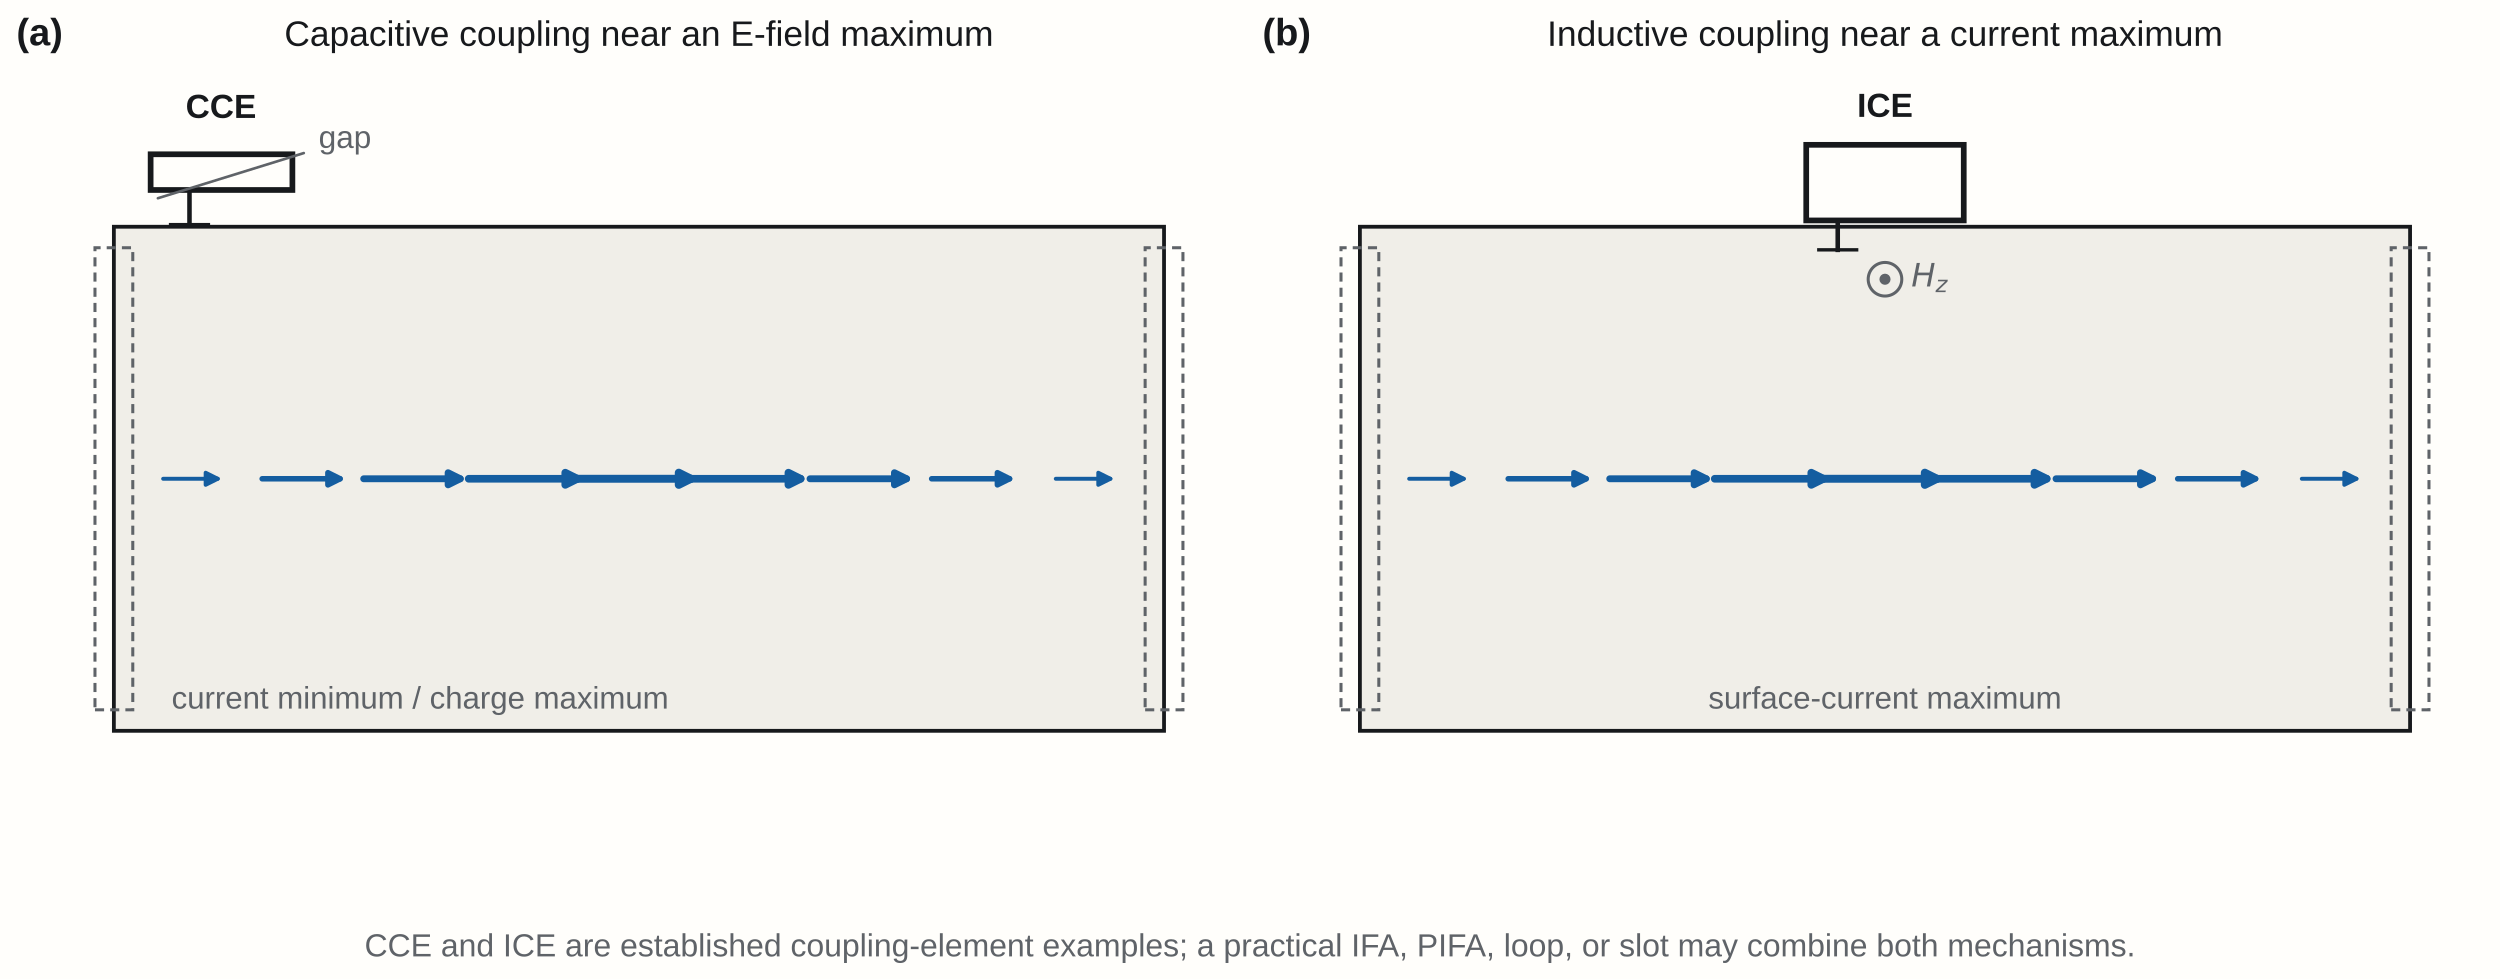
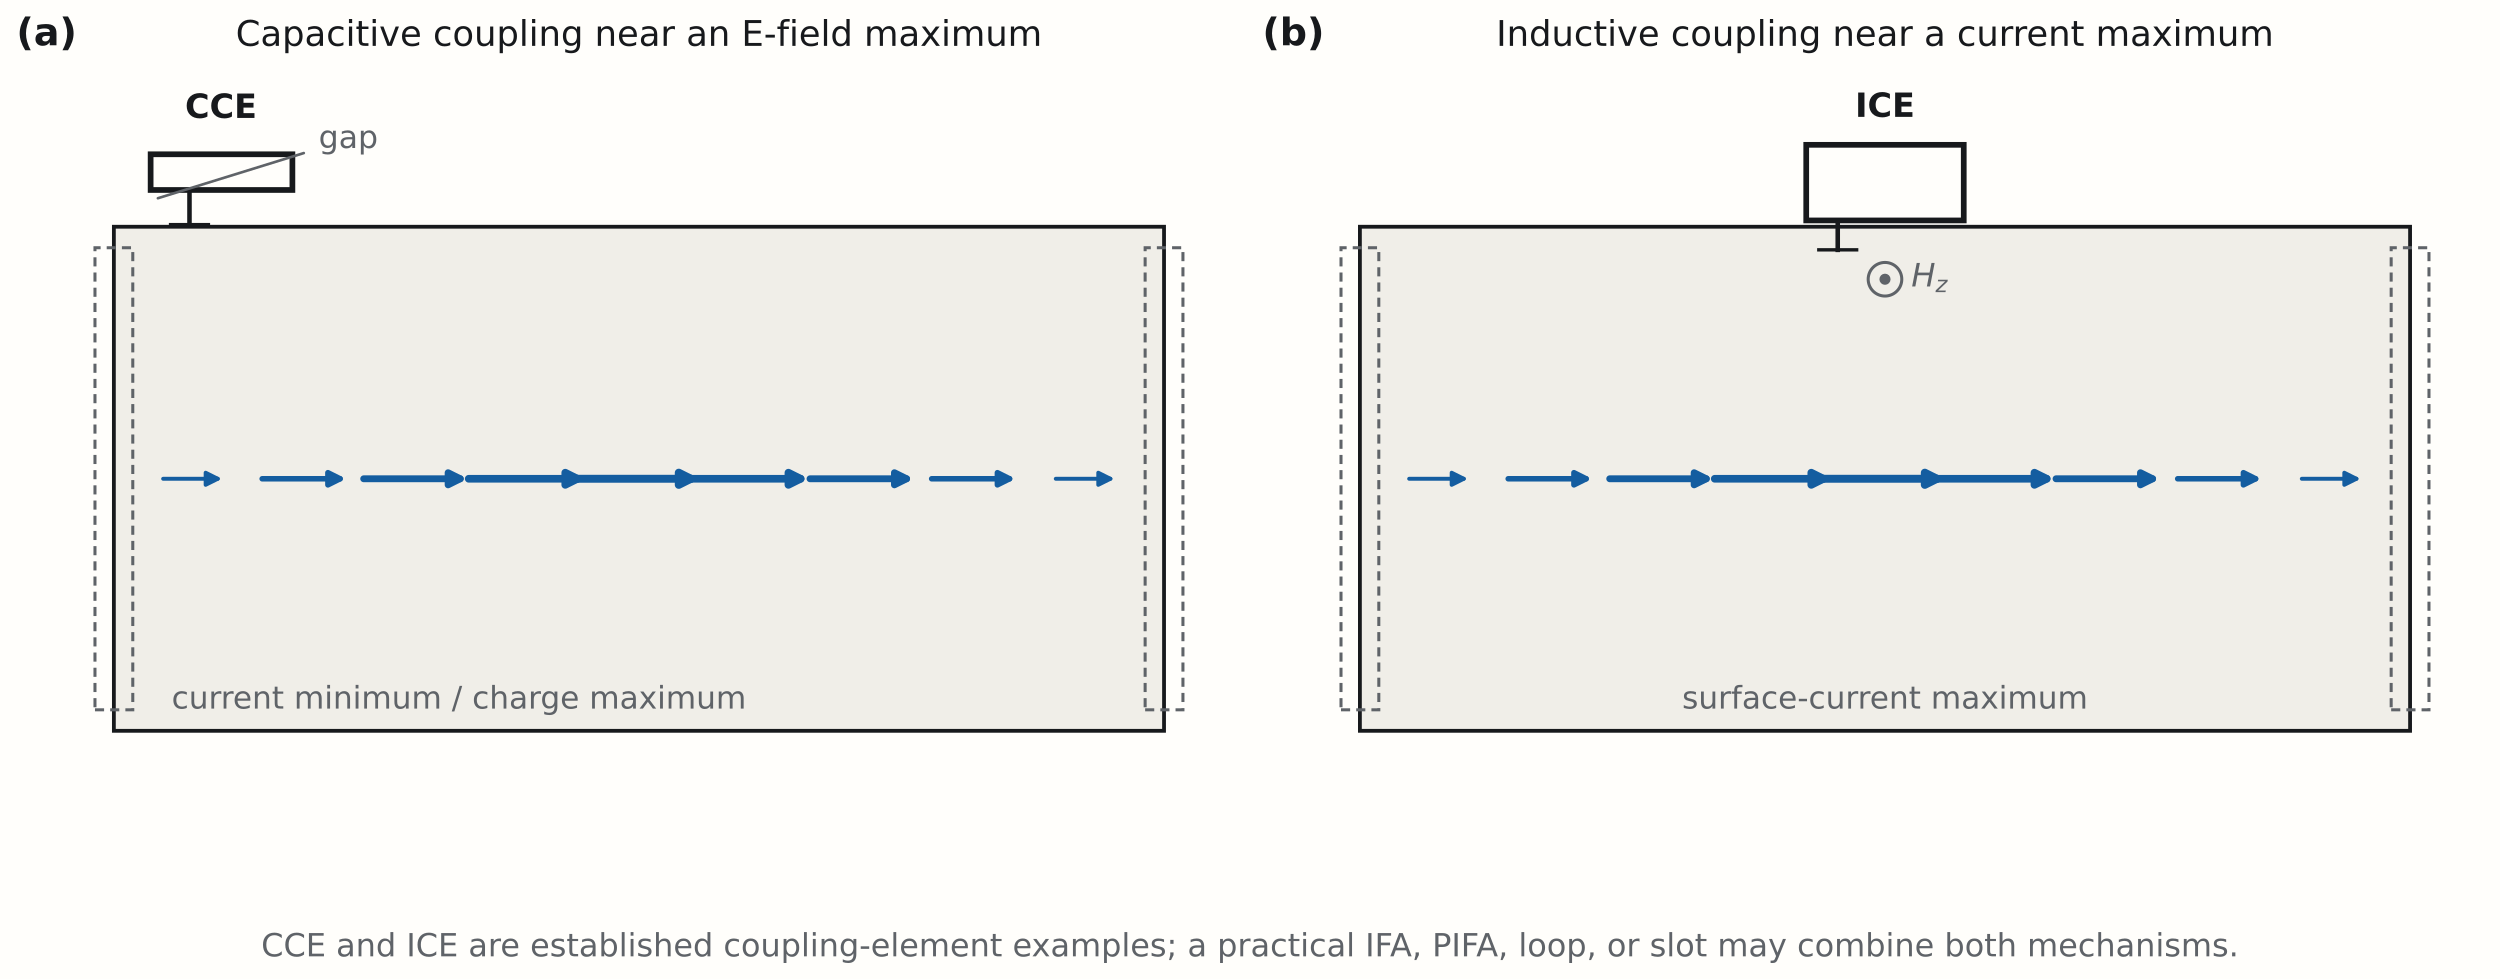
<svg xmlns="http://www.w3.org/2000/svg" width="657.84pt" height="257.721pt" viewBox="0 0 657.84 257.721" version="1.1">
  <defs>
    <style type="text/css">*{stroke-linejoin: round; stroke-linecap: butt}</style>
  </defs>
  <g id="figure_1">
    <g id="patch_1">
-       <path d="M 0 257.721  L 657.84 257.721  L 657.84 0  L 0 0  z " style="fill: #fffefb" />
+       <path d="M 0 257.721 L 657.84 257.721 L 657.84 0 L 0 0 z " style="fill: #fffefb" />
    </g>
    <g id="axes_1">
      <g id="patch_2">
-         <path d="M 29.964 192.304  L 306.3 192.304  L 306.3 59.663  L 29.964 59.663  z " clip-path="url(#p195100ed6a)" style="fill: #f0eee8; stroke: #17191c; stroke-linejoin: miter" />
+         <path d="M 29.964 192.304 L 306.3 192.304 L 306.3 59.663 L 29.964 59.663 z " clip-path="url(#pe80be237c5)" style="fill: #f0eee8; stroke: #17191c; stroke-linejoin: miter" />
      </g>
      <g id="patch_3">
-         <path d="M 42.923 125.983  Q 50.689 125.983 57.307 125.983  " clip-path="url(#p195100ed6a)" style="fill: none; stroke: #145da0; stroke-width: 1.027; stroke-linecap: round" />
-         <path d="M 54.107 124.383  L 57.307 125.983  L 54.107 127.583  z " clip-path="url(#p195100ed6a)" style="fill: #145da0; stroke: #145da0; stroke-width: 1.027; stroke-linecap: round" />
+         <path d="M 42.923 125.983 Q 50.689 125.983 57.307 125.983 " clip-path="url(#pe80be237c5)" style="fill: none; stroke: #145da0; stroke-width: 1.027; stroke-linecap: round" />
+         <path d="M 54.107 124.383 L 57.307 125.983 L 54.107 127.583 z " clip-path="url(#pe80be237c5)" style="fill: #145da0; stroke: #145da0; stroke-width: 1.027; stroke-linecap: round" />
      </g>
      <g id="patch_4">
-         <path d="M 68.989 125.983  Q 80.05 125.983 89.484 125.983  " clip-path="url(#p195100ed6a)" style="fill: none; stroke: #145da0; stroke-width: 1.455; stroke-linecap: round" />
-         <path d="M 86.284 124.383  L 89.484 125.983  L 86.284 127.583  z " clip-path="url(#p195100ed6a)" style="fill: #145da0; stroke: #145da0; stroke-width: 1.455; stroke-linecap: round" />
+         <path d="M 68.989 125.983 Q 80.05 125.983 89.484 125.983 " clip-path="url(#pe80be237c5)" style="fill: none; stroke: #145da0; stroke-width: 1.455; stroke-linecap: round" />
+         <path d="M 86.284 124.383 L 89.484 125.983 L 86.284 127.583 z " clip-path="url(#pe80be237c5)" style="fill: #145da0; stroke: #145da0; stroke-width: 1.455; stroke-linecap: round" />
      </g>
      <g id="patch_5">
-         <path d="M 95.697 125.983  Q 109.411 125.983 121.113 125.983  " clip-path="url(#p195100ed6a)" style="fill: none; stroke: #145da0; stroke-width: 1.799; stroke-linecap: round" />
-         <path d="M 117.913 124.383  L 121.113 125.983  L 117.913 127.583  z " clip-path="url(#p195100ed6a)" style="fill: #145da0; stroke: #145da0; stroke-width: 1.799; stroke-linecap: round" />
+         <path d="M 95.697 125.983 Q 109.411 125.983 121.113 125.983 " clip-path="url(#pe80be237c5)" style="fill: none; stroke: #145da0; stroke-width: 1.799; stroke-linecap: round" />
+         <path d="M 117.913 124.383 L 121.113 125.983 L 117.913 127.583 z " clip-path="url(#pe80be237c5)" style="fill: #145da0; stroke: #145da0; stroke-width: 1.799; stroke-linecap: round" />
      </g>
      <g id="patch_6">
-         <path d="M 123.339 125.983  Q 138.771 125.983 151.943 125.983  " clip-path="url(#p195100ed6a)" style="fill: none; stroke: #145da0; stroke-width: 2.023; stroke-linecap: round" />
-         <path d="M 148.743 124.383  L 151.943 125.983  L 148.743 127.583  z " clip-path="url(#p195100ed6a)" style="fill: #145da0; stroke: #145da0; stroke-width: 2.023; stroke-linecap: round" />
+         <path d="M 123.339 125.983 Q 138.771 125.983 151.943 125.983 " clip-path="url(#pe80be237c5)" style="fill: none; stroke: #145da0; stroke-width: 2.023; stroke-linecap: round" />
+         <path d="M 148.743 124.383 L 151.943 125.983 L 148.743 127.583 z " clip-path="url(#pe80be237c5)" style="fill: #145da0; stroke: #145da0; stroke-width: 2.023; stroke-linecap: round" />
      </g>
      <g id="patch_7">
-         <path d="M 152.105 125.983  Q 168.132 125.983 181.812 125.983  " clip-path="url(#p195100ed6a)" style="fill: none; stroke: #145da0; stroke-width: 2.1; stroke-linecap: round" />
-         <path d="M 178.612 124.383  L 181.812 125.983  L 178.612 127.583  z " clip-path="url(#p195100ed6a)" style="fill: #145da0; stroke: #145da0; stroke-width: 2.1; stroke-linecap: round" />
+         <path d="M 152.105 125.983 Q 168.132 125.983 181.812 125.983 " clip-path="url(#pe80be237c5)" style="fill: none; stroke: #145da0; stroke-width: 2.1; stroke-linecap: round" />
+         <path d="M 178.612 124.383 L 181.812 125.983 L 178.612 127.583 z " clip-path="url(#pe80be237c5)" style="fill: #145da0; stroke: #145da0; stroke-width: 2.1; stroke-linecap: round" />
      </g>
      <g id="patch_8">
-         <path d="M 182.06 125.983  Q 197.493 125.983 210.664 125.983  " clip-path="url(#p195100ed6a)" style="fill: none; stroke: #145da0; stroke-width: 2.023; stroke-linecap: round" />
-         <path d="M 207.464 124.383  L 210.664 125.983  L 207.464 127.583  z " clip-path="url(#p195100ed6a)" style="fill: #145da0; stroke: #145da0; stroke-width: 2.023; stroke-linecap: round" />
+         <path d="M 182.06 125.983 Q 197.493 125.983 210.664 125.983 " clip-path="url(#pe80be237c5)" style="fill: none; stroke: #145da0; stroke-width: 2.023; stroke-linecap: round" />
+         <path d="M 207.464 124.383 L 210.664 125.983 L 207.464 127.583 z " clip-path="url(#pe80be237c5)" style="fill: #145da0; stroke: #145da0; stroke-width: 2.023; stroke-linecap: round" />
      </g>
      <g id="patch_9">
-         <path d="M 213.14 125.983  Q 226.854 125.983 238.556 125.983  " clip-path="url(#p195100ed6a)" style="fill: none; stroke: #145da0; stroke-width: 1.799; stroke-linecap: round" />
-         <path d="M 235.356 124.383  L 238.556 125.983  L 235.356 127.583  z " clip-path="url(#p195100ed6a)" style="fill: #145da0; stroke: #145da0; stroke-width: 1.799; stroke-linecap: round" />
+         <path d="M 213.14 125.983 Q 226.854 125.983 238.556 125.983 " clip-path="url(#pe80be237c5)" style="fill: none; stroke: #145da0; stroke-width: 1.799; stroke-linecap: round" />
+         <path d="M 235.356 124.383 L 238.556 125.983 L 235.356 127.583 z " clip-path="url(#pe80be237c5)" style="fill: #145da0; stroke: #145da0; stroke-width: 1.799; stroke-linecap: round" />
      </g>
      <g id="patch_10">
-         <path d="M 245.154 125.983  Q 256.214 125.983 265.649 125.983  " clip-path="url(#p195100ed6a)" style="fill: none; stroke: #145da0; stroke-width: 1.455; stroke-linecap: round" />
-         <path d="M 262.449 124.383  L 265.649 125.983  L 262.449 127.583  z " clip-path="url(#p195100ed6a)" style="fill: #145da0; stroke: #145da0; stroke-width: 1.455; stroke-linecap: round" />
+         <path d="M 245.154 125.983 Q 256.214 125.983 265.649 125.983 " clip-path="url(#pe80be237c5)" style="fill: none; stroke: #145da0; stroke-width: 1.455; stroke-linecap: round" />
+         <path d="M 262.449 124.383 L 265.649 125.983 L 262.449 127.583 z " clip-path="url(#pe80be237c5)" style="fill: #145da0; stroke: #145da0; stroke-width: 1.455; stroke-linecap: round" />
      </g>
      <g id="patch_11">
-         <path d="M 277.809 125.983  Q 285.575 125.983 292.193 125.983  " clip-path="url(#p195100ed6a)" style="fill: none; stroke: #145da0; stroke-width: 1.027; stroke-linecap: round" />
-         <path d="M 288.993 124.383  L 292.193 125.983  L 288.993 127.583  z " clip-path="url(#p195100ed6a)" style="fill: #145da0; stroke: #145da0; stroke-width: 1.027; stroke-linecap: round" />
+         <path d="M 277.809 125.983 Q 285.575 125.983 292.193 125.983 " clip-path="url(#pe80be237c5)" style="fill: none; stroke: #145da0; stroke-width: 1.027; stroke-linecap: round" />
+         <path d="M 288.993 124.383 L 292.193 125.983 L 288.993 127.583 z " clip-path="url(#pe80be237c5)" style="fill: #145da0; stroke: #145da0; stroke-width: 1.027; stroke-linecap: round" />
      </g>
      <g id="patch_12">
-         <path d="M 24.99 186.777  L 34.938 186.777  L 34.938 65.189  L 24.99 65.189  L 24.99 186.777  z " clip-path="url(#p195100ed6a)" style="fill: none; stroke-dasharray: 2.4,1.6; stroke-dashoffset: 0; stroke: #5f6368; stroke-width: 0.8; stroke-linejoin: miter" />
+         <path d="M 24.99 186.777 L 34.938 186.777 L 34.938 65.189 L 24.99 65.189 L 24.99 186.777 z " clip-path="url(#pe80be237c5)" style="fill: none; stroke-dasharray: 2.4,1.6; stroke-dashoffset: 0; stroke: #5f6368; stroke-width: 0.8; stroke-linejoin: miter" />
      </g>
      <g id="patch_13">
-         <path d="M 301.326 186.777  L 311.274 186.777  L 311.274 65.189  L 301.326 65.189  L 301.326 186.777  z " clip-path="url(#p195100ed6a)" style="fill: none; stroke-dasharray: 2.4,1.6; stroke-dashoffset: 0; stroke: #5f6368; stroke-width: 0.8; stroke-linejoin: miter" />
+         <path d="M 301.326 186.777 L 311.274 186.777 L 311.274 65.189 L 301.326 65.189 L 301.326 186.777 z " clip-path="url(#pe80be237c5)" style="fill: none; stroke-dasharray: 2.4,1.6; stroke-dashoffset: 0; stroke: #5f6368; stroke-width: 0.8; stroke-linejoin: miter" />
      </g>
      <g id="patch_14">
-         <path d="M 39.636 49.991  L 76.941 49.991  L 76.941 40.595  L 39.636 40.595  z " clip-path="url(#p195100ed6a)" style="fill: #fffefb; stroke: #17191c; stroke-width: 1.5; stroke-linejoin: miter" />
+         <path d="M 39.636 49.991 L 76.941 49.991 L 76.941 40.595 L 39.636 40.595 z " clip-path="url(#pe80be237c5)" style="fill: #fffefb; stroke: #17191c; stroke-width: 1.5; stroke-linejoin: miter" />
      </g>
      <g id="line2d_1">
-         <path d="M 49.86 59.11  L 49.86 49.991  " clip-path="url(#p195100ed6a)" style="fill: none; stroke: #17191c; stroke-width: 1.2; stroke-linecap: square" />
+         <path d="M 49.86 59.11 L 49.86 49.991 " clip-path="url(#pe80be237c5)" style="fill: none; stroke: #17191c; stroke-width: 1.2; stroke-linecap: square" />
      </g>
      <g id="line2d_2">
-         <path d="M 44.886 59.11  L 54.834 59.11  " clip-path="url(#p195100ed6a)" style="fill: none; stroke: #17191c; stroke-width: 0.9; stroke-linecap: square" />
+         <path d="M 44.886 59.11 L 54.834 59.11 " clip-path="url(#pe80be237c5)" style="fill: none; stroke: #17191c; stroke-width: 0.9; stroke-linecap: square" />
      </g>
      <g id="text_1">
-         <text style="font-weight: 700; font-size: 10px; font-family: 'Liberation Sans'; text-anchor: start; fill: #17191c" x="4.32" y="11.918" transform="rotate(-0 4.32 11.91844)">(a)</text>
+         <text style="font-weight: 700; font-size: 10px; font-family: 'DejaVu Sans'; text-anchor: start; fill: #17191c" x="4.32" y="11.918" transform="rotate(-0 4.32 11.91844)">(a)</text>
      </g>
      <g id="text_2">
-         <text style="font-size: 9.3px; font-family: 'Liberation Sans'; text-anchor: middle; fill: #17191c" x="168.132" y="12.064" transform="rotate(-0 168.1321 12.06402)">Capacitive coupling near an E-field maximum</text>
+         <text style="font-size: 9.3px; font-family: 'DejaVu Sans'; text-anchor: middle; fill: #17191c" x="168.132" y="12.064" transform="rotate(-0 168.1321 12.06402)">Capacitive coupling near an E-field maximum</text>
      </g>
      <g id="patch_15">
-         <path d="M 79.938 40.277  Q 60.742 46.22 41.547 52.163  " style="fill: none; stroke: #5f6368; stroke-width: 0.7; stroke-linecap: round" />
+         <path d="M 79.938 40.277 Q 60.742 46.22 41.547 52.163 " style="fill: none; stroke: #5f6368; stroke-width: 0.7; stroke-linecap: round" />
      </g>
      <g id="text_3">
-         <text style="font-size: 8.3px; font-family: 'Liberation Sans'; text-anchor: start; fill: #5f6368" x="83.85" y="38.937" transform="rotate(-0 83.84956 38.93747)">gap</text>
+         <text style="font-size: 8.3px; font-family: 'DejaVu Sans'; text-anchor: start; fill: #5f6368" x="83.85" y="38.937" transform="rotate(-0 83.84956 38.93747)">gap</text>
      </g>
      <g id="text_4">
-         <text style="font-weight: 700; font-size: 8.8px; font-family: 'Liberation Sans'; text-anchor: middle; fill: #17191c" x="58.15" y="31.028" transform="rotate(-0 58.15029 31.02795)">CCE</text>
+         <text style="font-weight: 700; font-size: 8.8px; font-family: 'DejaVu Sans'; text-anchor: middle; fill: #17191c" x="58.15" y="31.028" transform="rotate(-0 58.15029 31.02795)">CCE</text>
      </g>
      <g id="text_5">
-         <text style="font-size: 8.2px; font-family: 'Liberation Sans'; text-anchor: start; fill: #5f6368" x="45.162" y="186.454" transform="rotate(-0 45.16249 186.4537)">current minimum / charge maximum</text>
+         <text style="font-size: 8.2px; font-family: 'DejaVu Sans'; text-anchor: start; fill: #5f6368" x="45.162" y="186.454" transform="rotate(-0 45.16249 186.4537)">current minimum / charge maximum</text>
      </g>
    </g>
    <g id="axes_2">
      <g id="patch_16">
-         <path d="M 357.84 192.304  L 634.176 192.304  L 634.176 59.663  L 357.84 59.663  z " clip-path="url(#p822fe31562)" style="fill: #f0eee8; stroke: #17191c; stroke-linejoin: miter" />
+         <path d="M 357.84 192.304 L 634.176 192.304 L 634.176 59.663 L 357.84 59.663 z " clip-path="url(#pe15993bdf5)" style="fill: #f0eee8; stroke: #17191c; stroke-linejoin: miter" />
      </g>
      <g id="patch_17">
-         <path d="M 370.799 125.983  Q 378.565 125.983 385.183 125.983  " clip-path="url(#p822fe31562)" style="fill: none; stroke: #145da0; stroke-width: 1.027; stroke-linecap: round" />
-         <path d="M 381.983 124.383  L 385.183 125.983  L 381.983 127.583  z " clip-path="url(#p822fe31562)" style="fill: #145da0; stroke: #145da0; stroke-width: 1.027; stroke-linecap: round" />
+         <path d="M 370.799 125.983 Q 378.565 125.983 385.183 125.983 " clip-path="url(#pe15993bdf5)" style="fill: none; stroke: #145da0; stroke-width: 1.027; stroke-linecap: round" />
+         <path d="M 381.983 124.383 L 385.183 125.983 L 381.983 127.583 z " clip-path="url(#pe15993bdf5)" style="fill: #145da0; stroke: #145da0; stroke-width: 1.027; stroke-linecap: round" />
      </g>
      <g id="patch_18">
-         <path d="M 396.865 125.983  Q 407.926 125.983 417.36 125.983  " clip-path="url(#p822fe31562)" style="fill: none; stroke: #145da0; stroke-width: 1.455; stroke-linecap: round" />
-         <path d="M 414.16 124.383  L 417.36 125.983  L 414.16 127.583  z " clip-path="url(#p822fe31562)" style="fill: #145da0; stroke: #145da0; stroke-width: 1.455; stroke-linecap: round" />
+         <path d="M 396.865 125.983 Q 407.926 125.983 417.36 125.983 " clip-path="url(#pe15993bdf5)" style="fill: none; stroke: #145da0; stroke-width: 1.455; stroke-linecap: round" />
+         <path d="M 414.16 124.383 L 417.36 125.983 L 414.16 127.583 z " clip-path="url(#pe15993bdf5)" style="fill: #145da0; stroke: #145da0; stroke-width: 1.455; stroke-linecap: round" />
      </g>
      <g id="patch_19">
-         <path d="M 423.573 125.983  Q 437.286 125.983 448.988 125.983  " clip-path="url(#p822fe31562)" style="fill: none; stroke: #145da0; stroke-width: 1.799; stroke-linecap: round" />
-         <path d="M 445.788 124.383  L 448.988 125.983  L 445.788 127.583  z " clip-path="url(#p822fe31562)" style="fill: #145da0; stroke: #145da0; stroke-width: 1.799; stroke-linecap: round" />
+         <path d="M 423.573 125.983 Q 437.286 125.983 448.988 125.983 " clip-path="url(#pe15993bdf5)" style="fill: none; stroke: #145da0; stroke-width: 1.799; stroke-linecap: round" />
+         <path d="M 445.788 124.383 L 448.988 125.983 L 445.788 127.583 z " clip-path="url(#pe15993bdf5)" style="fill: #145da0; stroke: #145da0; stroke-width: 1.799; stroke-linecap: round" />
      </g>
      <g id="patch_20">
-         <path d="M 451.214 125.983  Q 466.647 125.983 479.818 125.983  " clip-path="url(#p822fe31562)" style="fill: none; stroke: #145da0; stroke-width: 2.023; stroke-linecap: round" />
-         <path d="M 476.618 124.383  L 479.818 125.983  L 476.618 127.583  z " clip-path="url(#p822fe31562)" style="fill: #145da0; stroke: #145da0; stroke-width: 2.023; stroke-linecap: round" />
+         <path d="M 451.214 125.983 Q 466.647 125.983 479.818 125.983 " clip-path="url(#pe15993bdf5)" style="fill: none; stroke: #145da0; stroke-width: 2.023; stroke-linecap: round" />
+         <path d="M 476.618 124.383 L 479.818 125.983 L 476.618 127.583 z " clip-path="url(#pe15993bdf5)" style="fill: #145da0; stroke: #145da0; stroke-width: 2.023; stroke-linecap: round" />
      </g>
      <g id="patch_21">
-         <path d="M 479.98 125.983  Q 496.008 125.983 509.687 125.983  " clip-path="url(#p822fe31562)" style="fill: none; stroke: #145da0; stroke-width: 2.1; stroke-linecap: round" />
-         <path d="M 506.487 124.383  L 509.687 125.983  L 506.487 127.583  z " clip-path="url(#p822fe31562)" style="fill: #145da0; stroke: #145da0; stroke-width: 2.1; stroke-linecap: round" />
+         <path d="M 479.98 125.983 Q 496.008 125.983 509.687 125.983 " clip-path="url(#pe15993bdf5)" style="fill: none; stroke: #145da0; stroke-width: 2.1; stroke-linecap: round" />
+         <path d="M 506.487 124.383 L 509.687 125.983 L 506.487 127.583 z " clip-path="url(#pe15993bdf5)" style="fill: #145da0; stroke: #145da0; stroke-width: 2.1; stroke-linecap: round" />
      </g>
      <g id="patch_22">
-         <path d="M 509.936 125.983  Q 525.369 125.983 538.54 125.983  " clip-path="url(#p822fe31562)" style="fill: none; stroke: #145da0; stroke-width: 2.023; stroke-linecap: round" />
-         <path d="M 535.34 124.383  L 538.54 125.983  L 535.34 127.583  z " clip-path="url(#p822fe31562)" style="fill: #145da0; stroke: #145da0; stroke-width: 2.023; stroke-linecap: round" />
+         <path d="M 509.936 125.983 Q 525.369 125.983 538.54 125.983 " clip-path="url(#pe15993bdf5)" style="fill: none; stroke: #145da0; stroke-width: 2.023; stroke-linecap: round" />
+         <path d="M 535.34 124.383 L 538.54 125.983 L 535.34 127.583 z " clip-path="url(#pe15993bdf5)" style="fill: #145da0; stroke: #145da0; stroke-width: 2.023; stroke-linecap: round" />
      </g>
      <g id="patch_23">
-         <path d="M 541.015 125.983  Q 554.729 125.983 566.431 125.983  " clip-path="url(#p822fe31562)" style="fill: none; stroke: #145da0; stroke-width: 1.799; stroke-linecap: round" />
-         <path d="M 563.231 124.383  L 566.431 125.983  L 563.231 127.583  z " clip-path="url(#p822fe31562)" style="fill: #145da0; stroke: #145da0; stroke-width: 1.799; stroke-linecap: round" />
+         <path d="M 541.015 125.983 Q 554.729 125.983 566.431 125.983 " clip-path="url(#pe15993bdf5)" style="fill: none; stroke: #145da0; stroke-width: 1.799; stroke-linecap: round" />
+         <path d="M 563.231 124.383 L 566.431 125.983 L 563.231 127.583 z " clip-path="url(#pe15993bdf5)" style="fill: #145da0; stroke: #145da0; stroke-width: 1.799; stroke-linecap: round" />
      </g>
      <g id="patch_24">
-         <path d="M 573.029 125.983  Q 584.09 125.983 593.524 125.983  " clip-path="url(#p822fe31562)" style="fill: none; stroke: #145da0; stroke-width: 1.455; stroke-linecap: round" />
-         <path d="M 590.324 124.383  L 593.524 125.983  L 590.324 127.583  z " clip-path="url(#p822fe31562)" style="fill: #145da0; stroke: #145da0; stroke-width: 1.455; stroke-linecap: round" />
+         <path d="M 573.029 125.983 Q 584.09 125.983 593.524 125.983 " clip-path="url(#pe15993bdf5)" style="fill: none; stroke: #145da0; stroke-width: 1.455; stroke-linecap: round" />
+         <path d="M 590.324 124.383 L 593.524 125.983 L 590.324 127.583 z " clip-path="url(#pe15993bdf5)" style="fill: #145da0; stroke: #145da0; stroke-width: 1.455; stroke-linecap: round" />
      </g>
      <g id="patch_25">
-         <path d="M 605.685 125.983  Q 613.451 125.983 620.069 125.983  " clip-path="url(#p822fe31562)" style="fill: none; stroke: #145da0; stroke-width: 1.027; stroke-linecap: round" />
-         <path d="M 616.869 124.383  L 620.069 125.983  L 616.869 127.583  z " clip-path="url(#p822fe31562)" style="fill: #145da0; stroke: #145da0; stroke-width: 1.027; stroke-linecap: round" />
+         <path d="M 605.685 125.983 Q 613.451 125.983 620.069 125.983 " clip-path="url(#pe15993bdf5)" style="fill: none; stroke: #145da0; stroke-width: 1.027; stroke-linecap: round" />
+         <path d="M 616.869 124.383 L 620.069 125.983 L 616.869 127.583 z " clip-path="url(#pe15993bdf5)" style="fill: #145da0; stroke: #145da0; stroke-width: 1.027; stroke-linecap: round" />
      </g>
      <g id="patch_26">
-         <path d="M 352.866 186.777  L 362.814 186.777  L 362.814 65.189  L 352.866 65.189  L 352.866 186.777  z " clip-path="url(#p822fe31562)" style="fill: none; stroke-dasharray: 2.4,1.6; stroke-dashoffset: 0; stroke: #5f6368; stroke-width: 0.8; stroke-linejoin: miter" />
+         <path d="M 352.866 186.777 L 362.814 186.777 L 362.814 65.189 L 352.866 65.189 L 352.866 186.777 z " clip-path="url(#pe15993bdf5)" style="fill: none; stroke-dasharray: 2.4,1.6; stroke-dashoffset: 0; stroke: #5f6368; stroke-width: 0.8; stroke-linejoin: miter" />
      </g>
      <g id="patch_27">
-         <path d="M 629.202 186.777  L 639.15 186.777  L 639.15 65.189  L 629.202 65.189  L 629.202 186.777  z " clip-path="url(#p822fe31562)" style="fill: none; stroke-dasharray: 2.4,1.6; stroke-dashoffset: 0; stroke: #5f6368; stroke-width: 0.8; stroke-linejoin: miter" />
+         <path d="M 629.202 186.777 L 639.15 186.777 L 639.15 65.189 L 629.202 65.189 L 629.202 186.777 z " clip-path="url(#pe15993bdf5)" style="fill: none; stroke-dasharray: 2.4,1.6; stroke-dashoffset: 0; stroke: #5f6368; stroke-width: 0.8; stroke-linejoin: miter" />
      </g>
      <g id="patch_28">
-         <path d="M 475.283 58.005  L 516.733 58.005  L 516.733 38.108  L 475.283 38.108  L 475.283 58.005  z " clip-path="url(#p822fe31562)" style="fill: none; stroke: #17191c; stroke-width: 1.5; stroke-linejoin: miter" />
+         <path d="M 475.283 58.005 L 516.733 58.005 L 516.733 38.108 L 475.283 38.108 L 475.283 58.005 z " clip-path="url(#pe15993bdf5)" style="fill: none; stroke: #17191c; stroke-width: 1.5; stroke-linejoin: miter" />
      </g>
      <g id="patch_29">
-         <path d="M 496.008 77.901  C 497.18 77.901 498.305 77.435 499.134 76.606  C 499.963 75.777 500.429 74.652 500.429 73.479  C 500.429 72.307 499.963 71.182 499.134 70.353  C 498.305 69.524 497.18 69.058 496.008 69.058  C 494.835 69.058 493.711 69.524 492.881 70.353  C 492.052 71.182 491.586 72.307 491.586 73.479  C 491.586 74.652 492.052 75.777 492.881 76.606  C 493.711 77.435 494.835 77.901 496.008 77.901  L 496.008 77.901  z " clip-path="url(#p822fe31562)" style="fill: none; stroke: #5f6368; stroke-width: 0.8; stroke-linejoin: miter" />
+         <path d="M 496.008 77.901 C 497.18 77.901 498.305 77.435 499.134 76.606 C 499.963 75.777 500.429 74.652 500.429 73.479 C 500.429 72.307 499.963 71.182 499.134 70.353 C 498.305 69.524 497.18 69.058 496.008 69.058 C 494.835 69.058 493.711 69.524 492.881 70.353 C 492.052 71.182 491.586 72.307 491.586 73.479 C 491.586 74.652 492.052 75.777 492.881 76.606 C 493.711 77.435 494.835 77.901 496.008 77.901 L 496.008 77.901 z " clip-path="url(#pe15993bdf5)" style="fill: none; stroke: #5f6368; stroke-width: 0.8; stroke-linejoin: miter" />
      </g>
      <g id="patch_30">
-         <path d="M 496.008 74.447  C 496.264 74.447 496.51 74.345 496.692 74.163  C 496.873 73.982 496.975 73.736 496.975 73.479  C 496.975 73.223 496.873 72.977 496.692 72.796  C 496.51 72.614 496.264 72.512 496.008 72.512  C 495.751 72.512 495.505 72.614 495.324 72.796  C 495.143 72.977 495.041 73.223 495.041 73.479  C 495.041 73.736 495.143 73.982 495.324 74.163  C 495.505 74.345 495.751 74.447 496.008 74.447  z " clip-path="url(#p822fe31562)" style="fill: #5f6368; stroke: #5f6368; stroke-linejoin: miter" />
+         <path d="M 496.008 74.447 C 496.264 74.447 496.51 74.345 496.692 74.163 C 496.873 73.982 496.975 73.736 496.975 73.479 C 496.975 73.223 496.873 72.977 496.692 72.796 C 496.51 72.614 496.264 72.512 496.008 72.512 C 495.751 72.512 495.505 72.614 495.324 72.796 C 495.143 72.977 495.041 73.223 495.041 73.479 C 495.041 73.736 495.143 73.982 495.324 74.163 C 495.505 74.345 495.751 74.447 496.008 74.447 z " clip-path="url(#pe15993bdf5)" style="fill: #5f6368; stroke: #5f6368; stroke-linejoin: miter" />
      </g>
      <g id="line2d_3">
-         <path d="M 483.573 65.742  L 483.573 58.005  " clip-path="url(#p822fe31562)" style="fill: none; stroke: #17191c; stroke-width: 1.2; stroke-linecap: square" />
+         <path d="M 483.573 65.742 L 483.573 58.005 " clip-path="url(#pe15993bdf5)" style="fill: none; stroke: #17191c; stroke-width: 1.2; stroke-linecap: square" />
      </g>
      <g id="line2d_4">
-         <path d="M 478.599 65.742  L 488.547 65.742  " clip-path="url(#p822fe31562)" style="fill: none; stroke: #17191c; stroke-width: 0.9; stroke-linecap: square" />
+         <path d="M 478.599 65.742 L 488.547 65.742 " clip-path="url(#pe15993bdf5)" style="fill: none; stroke: #17191c; stroke-width: 0.9; stroke-linecap: square" />
      </g>
      <g id="text_6">
-         <text style="font-weight: 700; font-size: 10px; font-family: 'Liberation Sans'; text-anchor: start; fill: #17191c" x="332.196" y="11.918" transform="rotate(-0 332.1958 11.91844)">(b)</text>
+         <text style="font-weight: 700; font-size: 10px; font-family: 'DejaVu Sans'; text-anchor: start; fill: #17191c" x="332.196" y="11.918" transform="rotate(-0 332.1958 11.91844)">(b)</text>
      </g>
      <g id="text_7">
-         <text style="font-size: 9.3px; font-family: 'Liberation Sans'; text-anchor: middle; fill: #17191c" x="496.008" y="12.064" transform="rotate(-0 496.0079 12.06402)">Inductive coupling near a current maximum</text>
+         <text style="font-size: 9.3px; font-family: 'DejaVu Sans'; text-anchor: middle; fill: #17191c" x="496.008" y="12.064" transform="rotate(-0 496.0079 12.06402)">Inductive coupling near a current maximum</text>
      </g>
      <g id="text_8">
-         <text style="font-weight: 700; font-size: 8.8px; font-family: 'Liberation Sans'; text-anchor: middle; fill: #17191c" x="496.008" y="30.752" transform="rotate(-0 496.0079 30.75161)">ICE</text>
+         <text style="font-weight: 700; font-size: 8.8px; font-family: 'DejaVu Sans'; text-anchor: middle; fill: #17191c" x="496.008" y="30.752" transform="rotate(-0 496.0079 30.75161)">ICE</text>
      </g>
      <g id="text_9">
        <g style="fill: #5f6368" transform="translate(502.9163 75.82496)">
          <text>
            <tspan x="0" y="-0.438" style="font-style: oblique; font-size: 8.5px; font-family: 'DejaVu Sans'; fill: #5f6368">H</tspan>
            <tspan x="6.392" y="1.039" style="font-style: oblique; font-size: 5.95px; font-family: 'DejaVu Sans'; fill: #5f6368">z</tspan>
          </text>
        </g>
      </g>
      <g id="text_10">
-         <text style="font-size: 8.2px; font-family: 'Liberation Sans'; text-anchor: middle; fill: #5f6368" x="496.008" y="186.454" transform="rotate(-0 496.0079 186.4537)">surface-current maximum</text>
+         <text style="font-size: 8.2px; font-family: 'DejaVu Sans'; text-anchor: middle; fill: #5f6368" x="496.008" y="186.454" transform="rotate(-0 496.0079 186.4537)">surface-current maximum</text>
      </g>
    </g>
    <g id="text_11">
-       <text style="font-size: 8.4px; font-family: 'Liberation Sans'; text-anchor: middle; fill: #5f6368" x="328.92" y="251.654" transform="rotate(-0 328.9197 251.6545)">CCE and ICE are established coupling-element examples; a practical IFA, PIFA, loop, or slot may combine both mechanisms.</text>
+       <text style="font-size: 8.4px; font-family: 'DejaVu Sans'; text-anchor: middle; fill: #5f6368" x="328.92" y="251.654" transform="rotate(-0 328.9197 251.6545)">CCE and ICE are established coupling-element examples; a practical IFA, PIFA, loop, or slot may combine both mechanisms.</text>
    </g>
  </g>
  <defs>
-     <clipPath id="p195100ed6a">
+     <clipPath id="pe80be237c5">
      <rect x="10.62" y="19.594" width="315.023" height="186.527" />
    </clipPath>
-     <clipPath id="p822fe31562">
+     <clipPath id="pe15993bdf5">
      <rect x="338.496" y="19.594" width="315.023" height="186.527" />
    </clipPath>
  </defs>
</svg>
